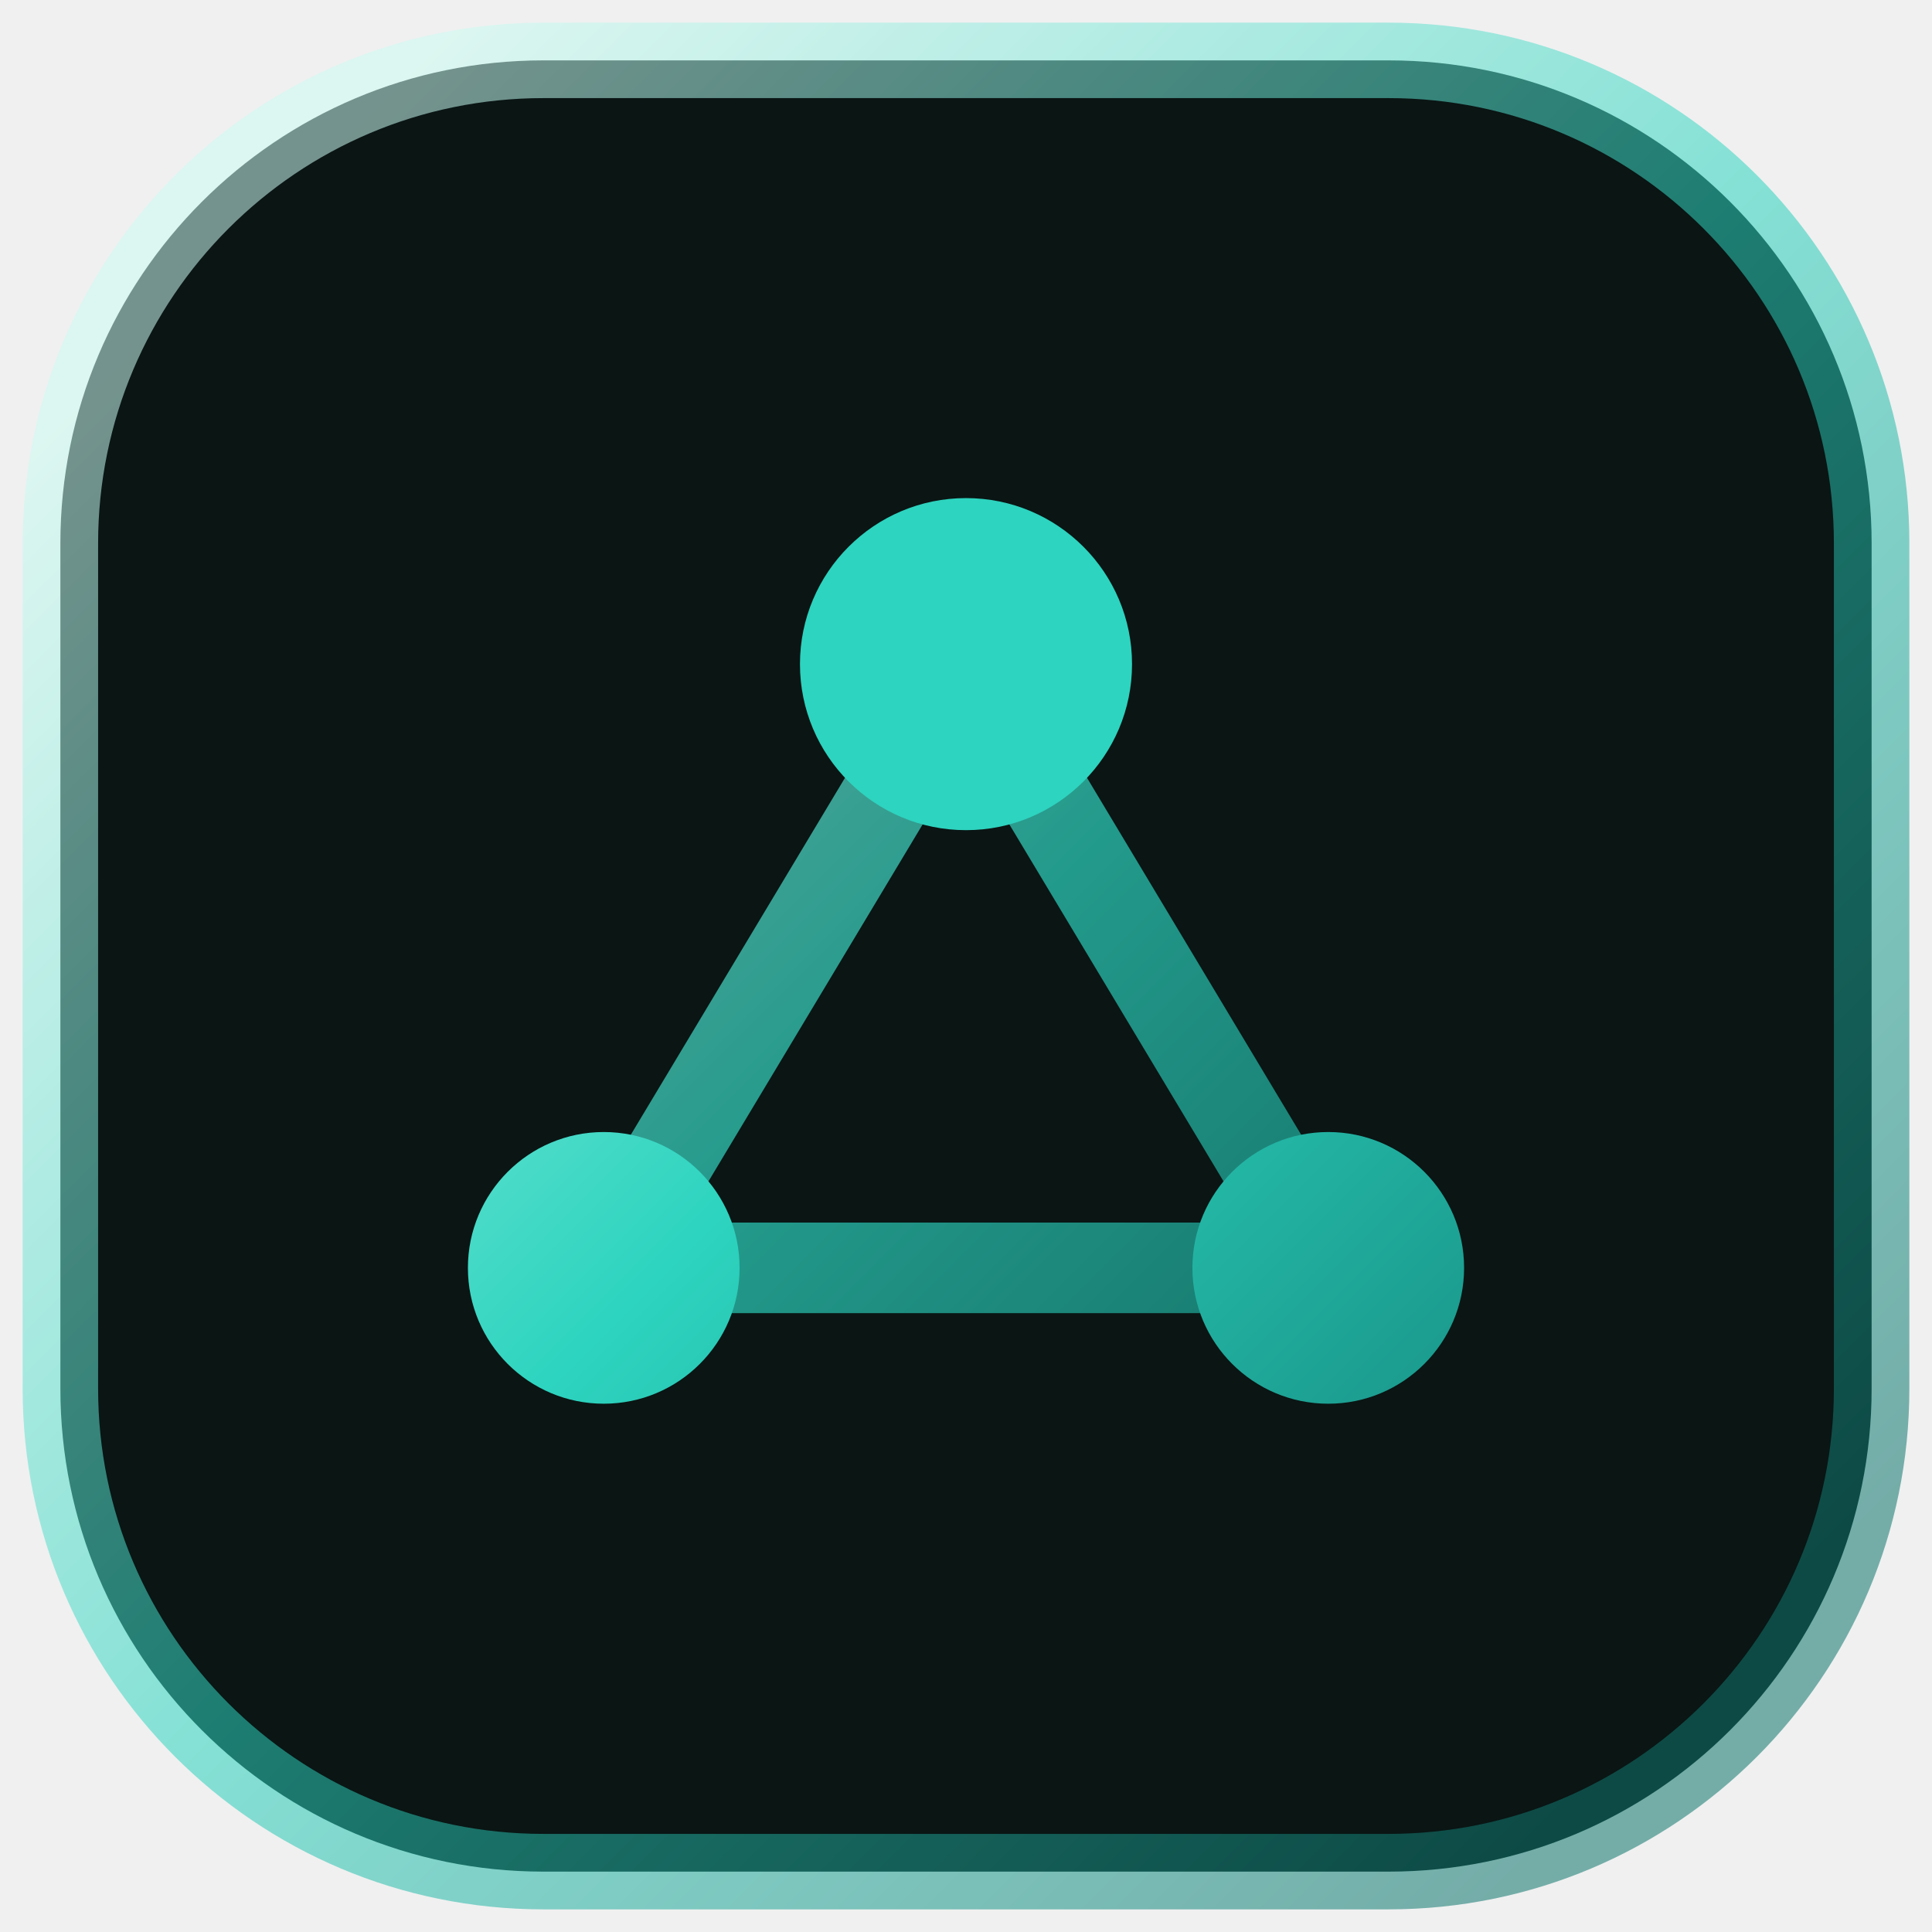
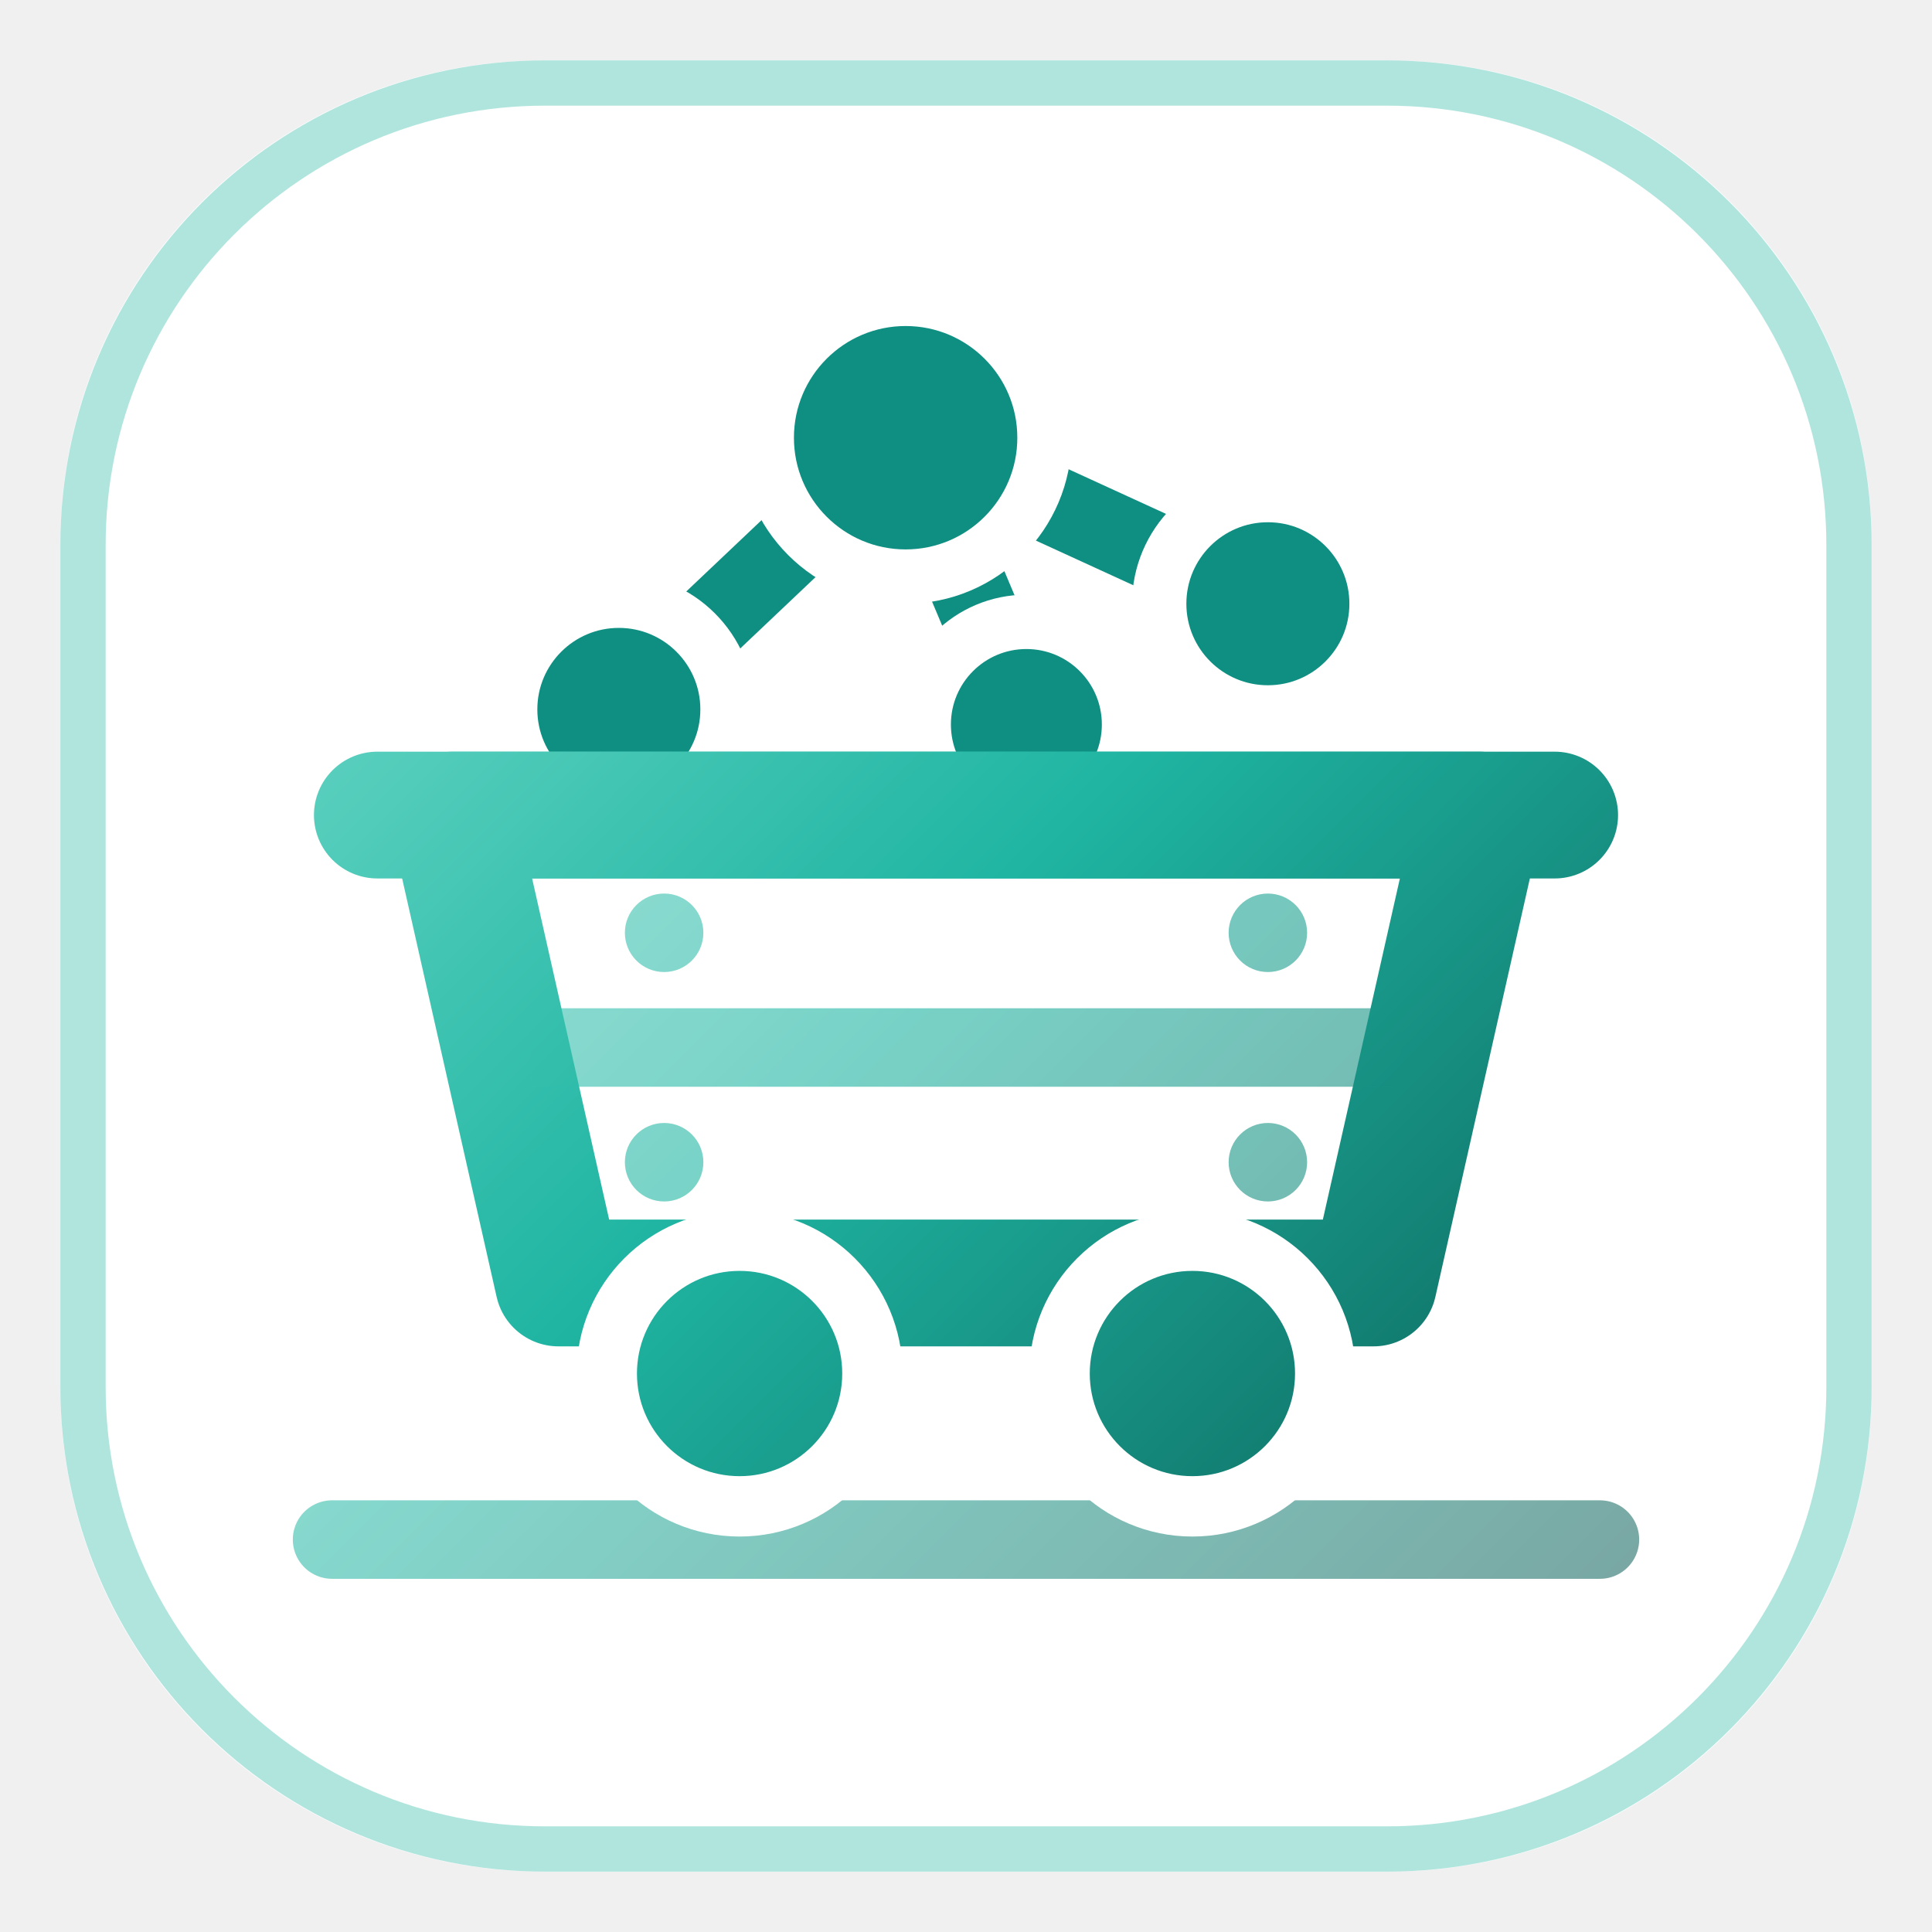
- <svg xmlns="http://www.w3.org/2000/svg" viewBox="0 0 64 64" width="64" height="64" role="img" aria-label="nexlore">
+ <svg xmlns="http://www.w3.org/2000/svg" viewBox="0 0 64 64" width="64" height="64">
  <defs>
-     <linearGradient id="nexlore-g" gradientUnits="userSpaceOnUse" x1="8" y1="8" x2="56" y2="56">
-       <stop offset="0" stop-color="#ccfbf1" />
-       <stop offset=".5" stop-color="#2dd4bf" />
-       <stop offset="1" stop-color="#0f766e" />
+     <linearGradient id="g" gradientUnits="userSpaceOnUse" x1="10" y1="10" x2="54" y2="54">
+       <stop offset="0" stop-color="#7fe0d0" />
+       <stop offset=".5" stop-color="#1fb5a2" />
+       <stop offset="1" stop-color="#0b5f57" />
    </linearGradient>
  </defs>
-   <rect x="2" y="2" width="60" height="60" rx="16" fill="#0a1514" />
-   <rect x="2" y="2" width="60" height="60" rx="16" fill="none" stroke="url(#nexlore-g)" stroke-width="2.5" stroke-opacity=".55" />
-   <path d="M20 42 32 22l12 20M20 42h24" fill="none" stroke="url(#nexlore-g)" stroke-width="3" stroke-linecap="round" stroke-linejoin="round" stroke-opacity=".7" />
-   <circle cx="32" cy="22" r="5.5" fill="#2dd4bf" />
-   <circle cx="20" cy="42" r="4.5" fill="url(#nexlore-g)" />
-   <circle cx="44" cy="42" r="4.5" fill="url(#nexlore-g)" />
+   <rect x="2" y="2" width="60" height="60" rx="16" fill="#fff" />
+   <rect x="2.75" y="2.75" width="58.5" height="58.5" rx="15.3" fill="none" stroke="#1fb5a2" stroke-opacity="0.35" stroke-width="1.5" />
+   <g transform="translate(0 -1.5)">
+     <path d="M20.5 25 30 16 42 21.5M30 16 34 25.5" fill="none" stroke="#0e8f82" stroke-width="2.6" stroke-linecap="round" stroke-linejoin="round" />
+     <circle cx="20.5" cy="25" r="3.6" fill="#0e8f82" stroke="#fff" stroke-width="1.8" />
+     <circle cx="42" cy="21.5" r="3.6" fill="#0e8f82" stroke="#fff" stroke-width="1.8" />
+     <circle cx="34" cy="25.5" r="3.4" fill="#0e8f82" stroke="#fff" stroke-width="1.8" />
+     <circle cx="30" cy="16" r="4.6" fill="#0e8f82" stroke="#fff" stroke-width="1.8" />
+     <path d="M15 28.5H49L45.5 44H18.5Z" fill="#fff" stroke="url(#g)" stroke-width="4.2" stroke-linejoin="round" />
+     <path d="M12.5 28.5H51.5" stroke="url(#g)" stroke-width="4.2" stroke-linecap="round" />
+     <path d="M17.6 36.2H46.4" stroke="url(#g)" stroke-width="2.6" stroke-opacity=".6" />
+     <circle cx="22" cy="40" r="1.3" fill="url(#g)" opacity=".6" />
+     <circle cx="42" cy="40" r="1.3" fill="url(#g)" opacity=".6" />
+     <circle cx="22" cy="32.4" r="1.3" fill="url(#g)" opacity=".6" />
+     <circle cx="42" cy="32.4" r="1.3" fill="url(#g)" opacity=".6" />
+     <path d="M11 52.5H53" stroke="url(#g)" stroke-width="2.6" stroke-linecap="round" stroke-opacity=".55" />
+     <circle cx="24.5" cy="47" r="4.4" fill="url(#g)" stroke="#fff" stroke-width="2" />
+     <circle cx="39.5" cy="47" r="4.4" fill="url(#g)" stroke="#fff" stroke-width="2" />
+   </g>
</svg>
